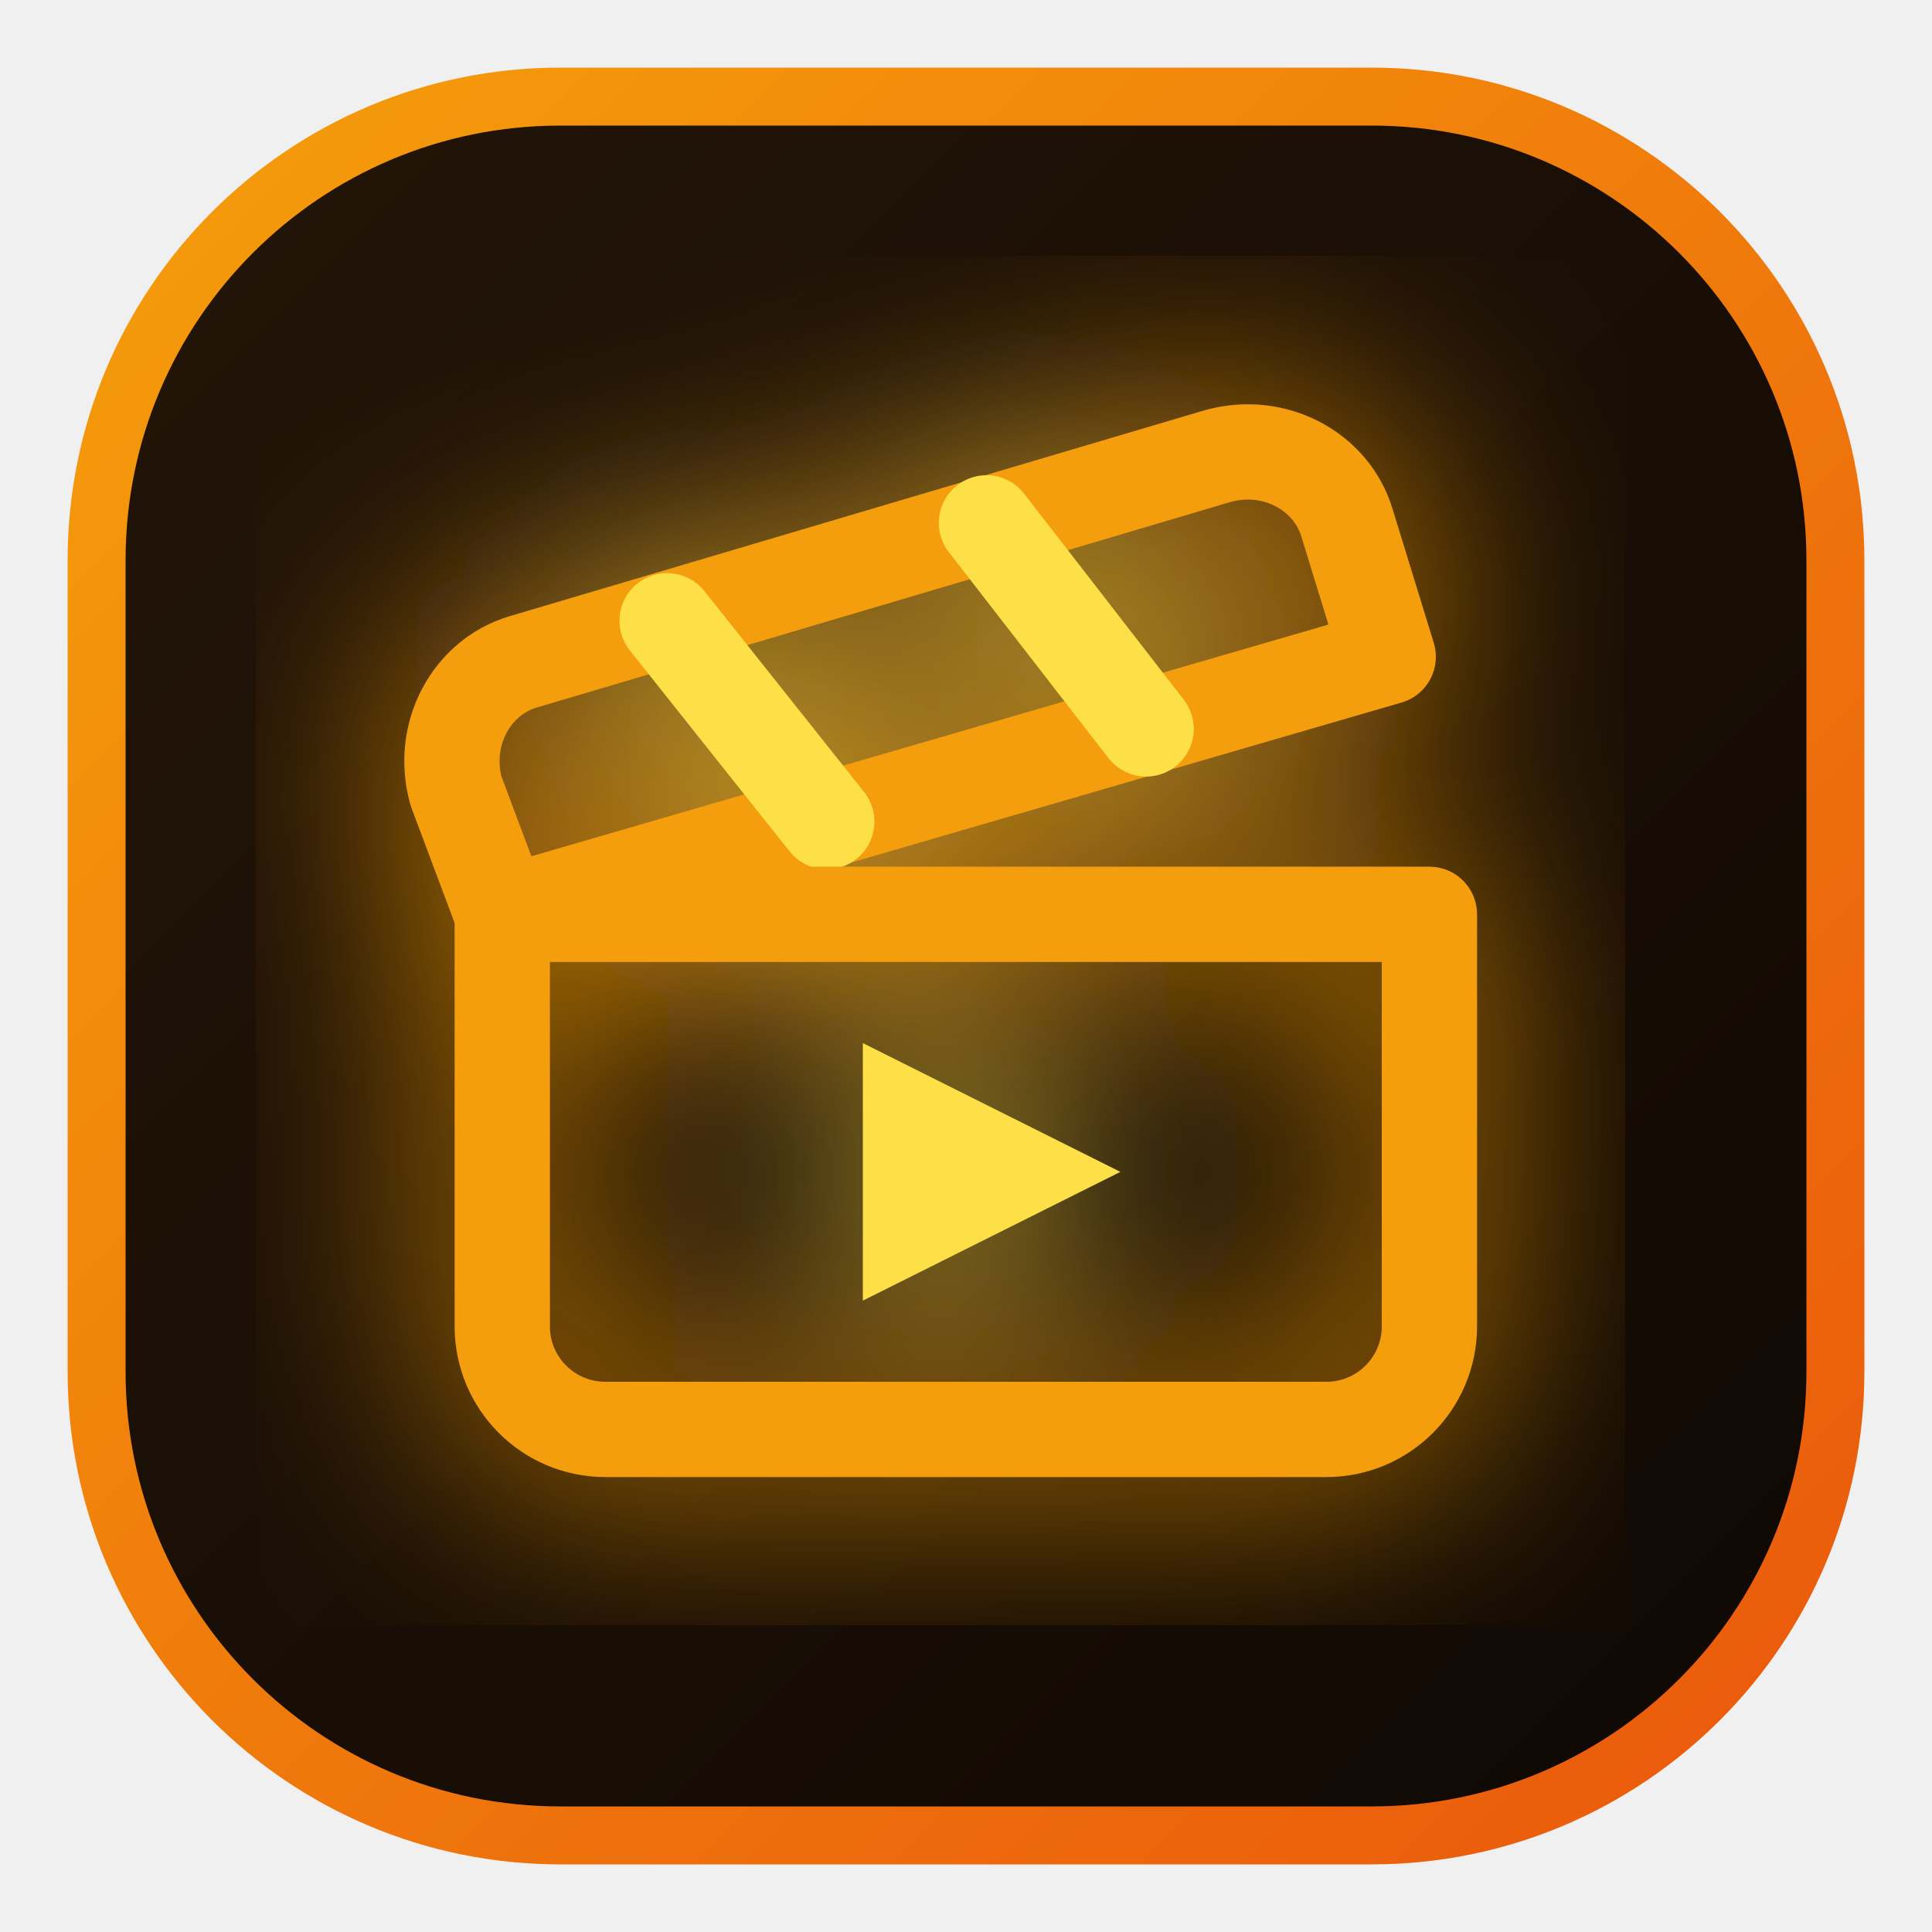
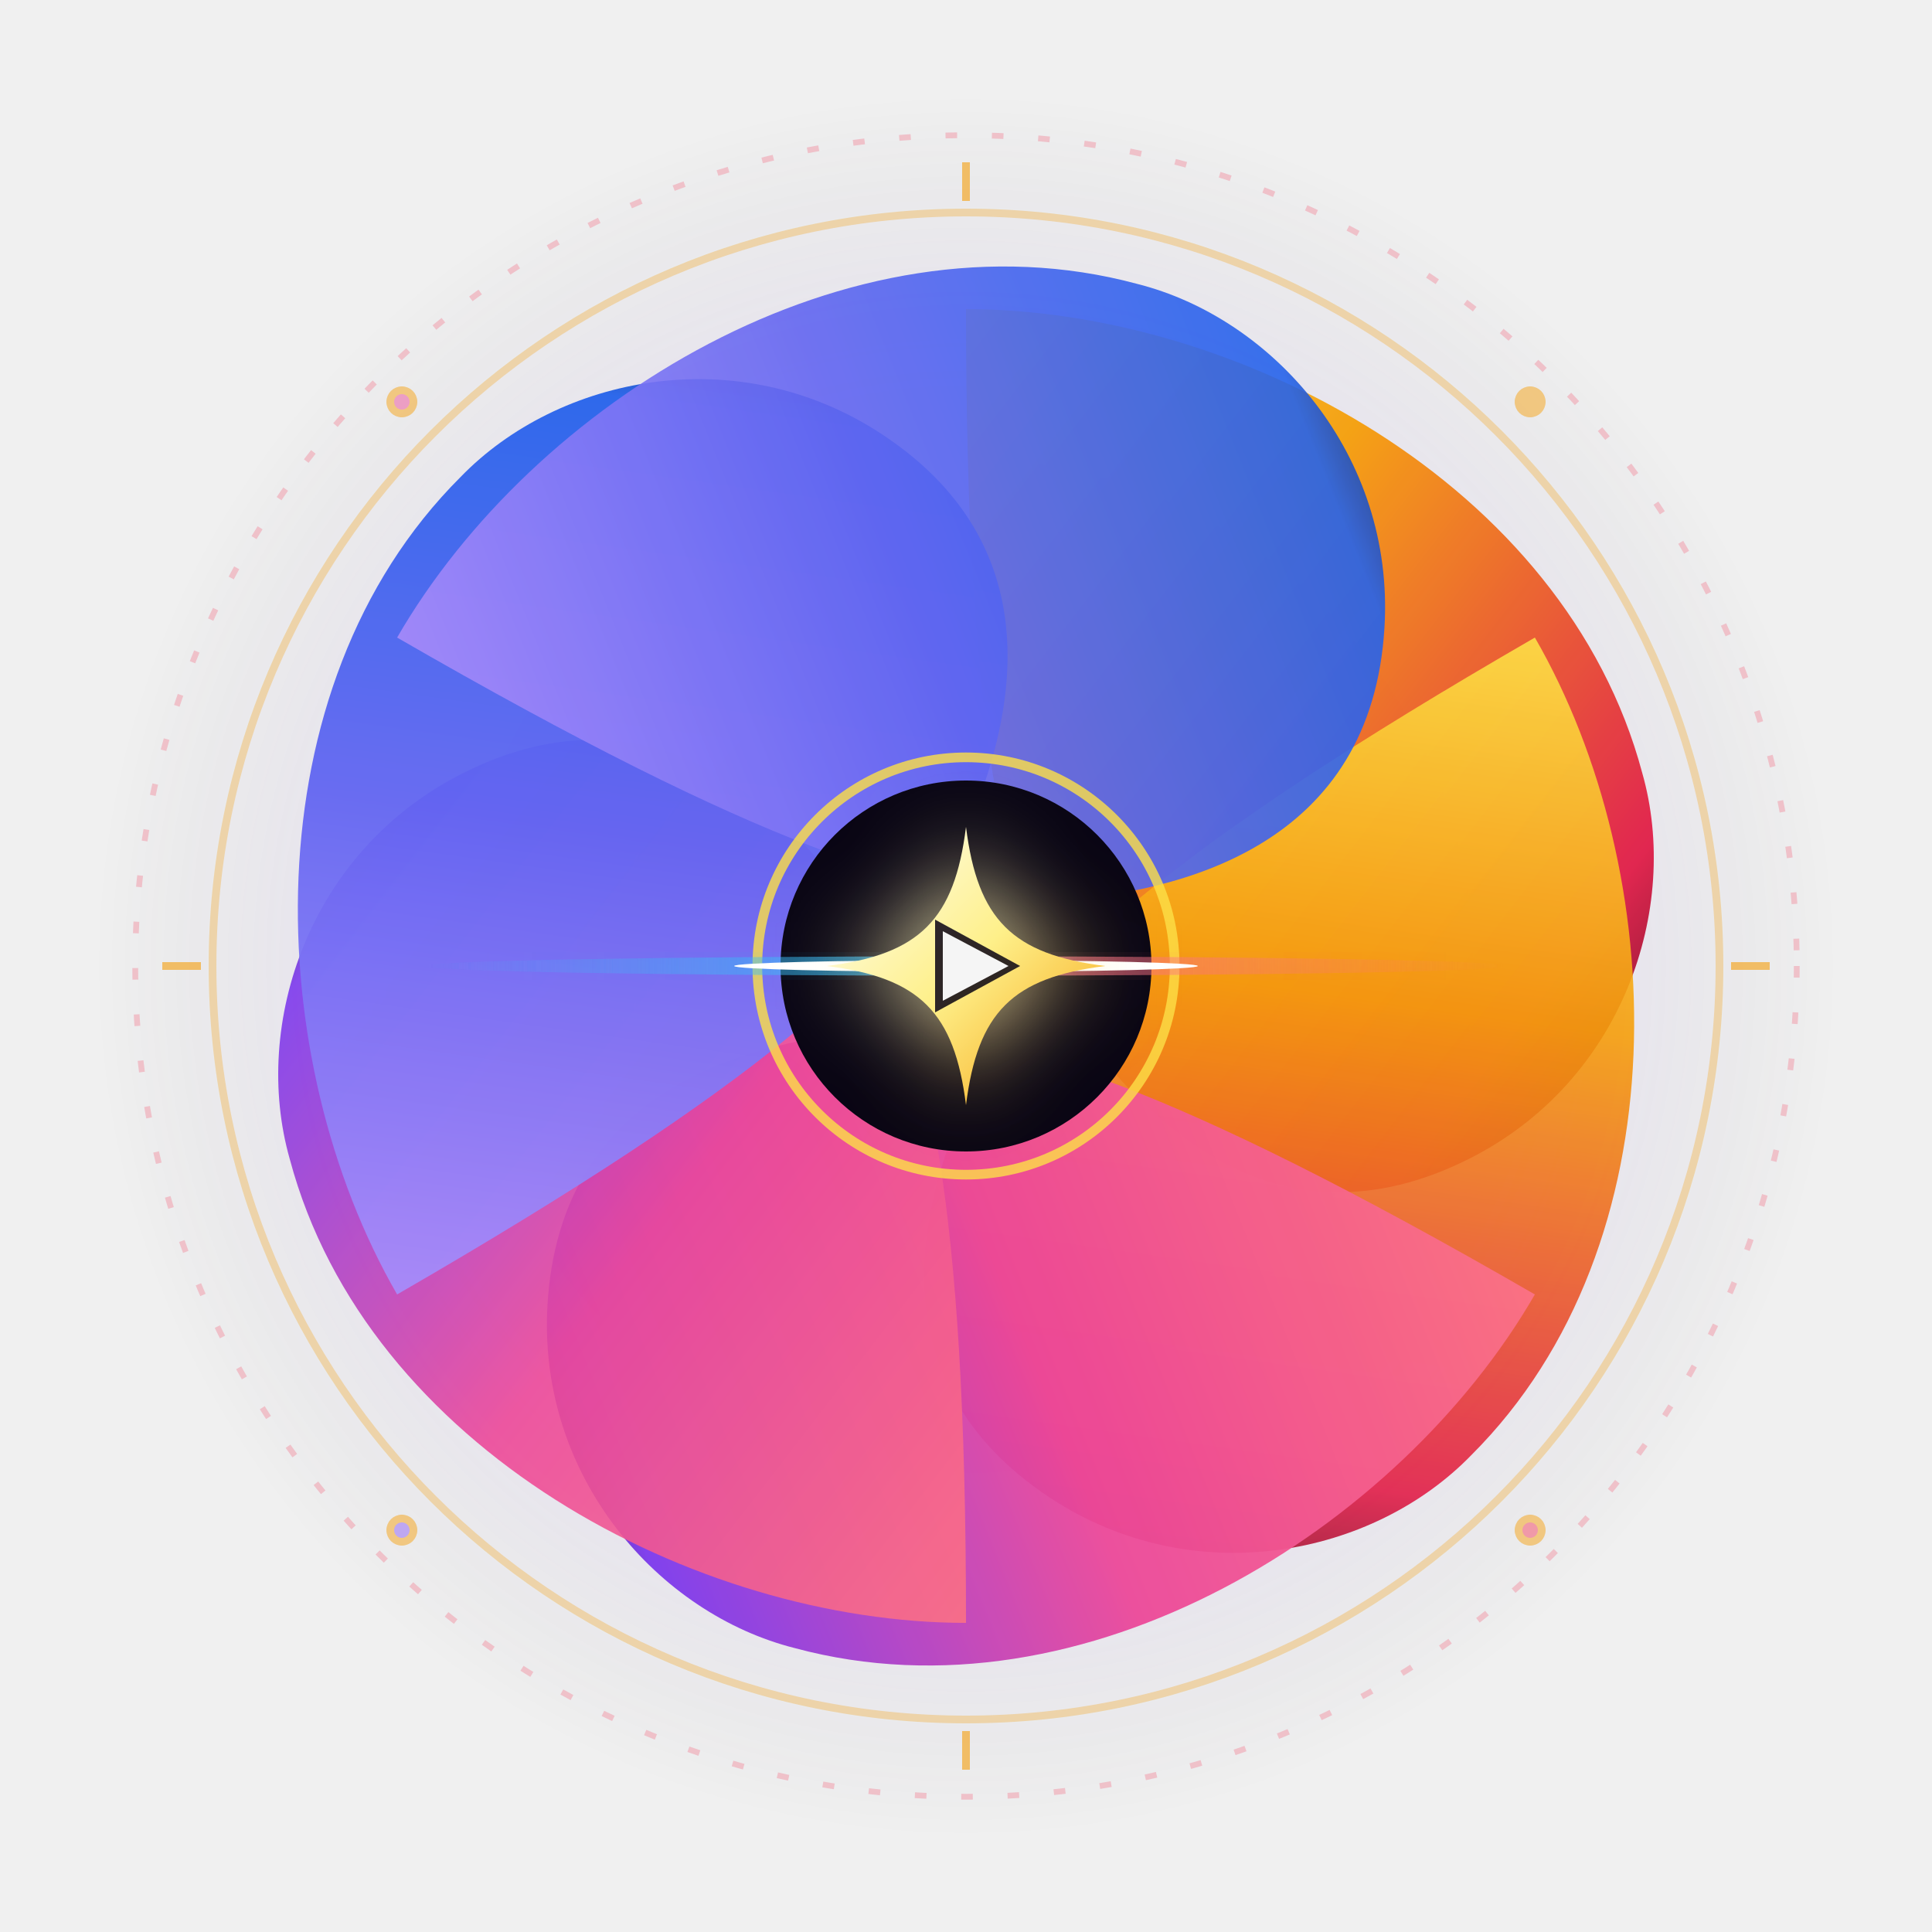
- <svg xmlns="http://www.w3.org/2000/svg" viewBox="0 0 100 100" width="100%" height="100%">
+ <svg xmlns="http://www.w3.org/2000/svg" viewBox="0 0 500 500" width="100%" height="100%">
  <defs>
-     <linearGradient id="nfBg" x1="0%" y1="0%" x2="100%" y2="100%">
-       <stop offset="0%" stop-color="#241508" />
-       <stop offset="100%" stop-color="#0f0803" />
+     <radialGradient id="nfNebulaGlow" cx="50%" cy="50%" r="50%">
+       <stop offset="0%" stop-color="#f59e0b" stop-opacity="0.25" />
+       <stop offset="40%" stop-color="#ec4899" stop-opacity="0.15" />
+       <stop offset="70%" stop-color="#8b5cf6" stop-opacity="0.08" />
+       <stop offset="100%" stop-color="#05050b" stop-opacity="0" />
+     </radialGradient>
+     <linearGradient id="bladeGrad1" x1="0%" y1="0%" x2="100%" y2="100%">
+       <stop offset="0%" stop-color="#fde047" />
+       <stop offset="35%" stop-color="#f59e0b" />
+       <stop offset="80%" stop-color="#e11d48" />
+       <stop offset="100%" stop-color="#4c0519" />
    </linearGradient>
-     <linearGradient id="nfBorder" x1="0%" y1="0%" x2="100%" y2="100%">
-       <stop offset="0%" stop-color="#f59e0b" />
-       <stop offset="100%" stop-color="#ea580c" />
+     <linearGradient id="bladeGrad2" x1="0%" y1="0%" x2="100%" y2="100%">
+       <stop offset="0%" stop-color="#fb7185" />
+       <stop offset="45%" stop-color="#ec4899" />
+       <stop offset="85%" stop-color="#7c3aed" />
+       <stop offset="100%" stop-color="#1e112a" />
+     </linearGradient>
+     <linearGradient id="bladeGrad3" x1="0%" y1="0%" x2="100%" y2="100%">
+       <stop offset="0%" stop-color="#a78bfa" />
+       <stop offset="45%" stop-color="#6366f1" />
+       <stop offset="85%" stop-color="#2563eb" />
+       <stop offset="100%" stop-color="#090d16" />
+     </linearGradient>
+     <linearGradient id="coreStarGrad" x1="0%" y1="0%" x2="100%" y2="100%">
+       <stop offset="0%" stop-color="#ffffff" />
+       <stop offset="50%" stop-color="#fef08a" />
+       <stop offset="100%" stop-color="#f59e0b" />
+     </linearGradient>
+     <linearGradient id="flareGrad" x1="0%" y1="50%" x2="100%" y2="50%">
+       <stop offset="0%" stop-color="#38bdf8" stop-opacity="0" />
+       <stop offset="40%" stop-color="#38bdf8" stop-opacity="0.6" />
+       <stop offset="50%" stop-color="#ffffff" stop-opacity="1" />
+       <stop offset="60%" stop-color="#fb7185" stop-opacity="0.6" />
+       <stop offset="100%" stop-color="#fb7185" stop-opacity="0" />
    </linearGradient>
    <filter id="nfGlow" x="-20%" y="-20%" width="140%" height="140%">
-       <feGaussianBlur stdDeviation="2.2" result="blur" />
+       <feGaussianBlur stdDeviation="8" result="blur" />
+       <feComposite in="SourceGraphic" in2="blur" operator="over" />
+     </filter>
+     <filter id="nfCoreGlow" x="-50%" y="-50%" width="200%" height="200%">
+       <feGaussianBlur stdDeviation="12" result="blur" />
      <feComposite in="SourceGraphic" in2="blur" operator="over" />
    </filter>
  </defs>
-   <rect x="5" y="5" width="90" height="90" rx="24" fill="url(#nfBg)" stroke="url(#nfBorder)" stroke-width="3" />
-   <g transform="translate(18, 18) scale(2.666)" stroke="#f59e0b" stroke-width="1.85" stroke-linecap="round" stroke-linejoin="round" fill="none" filter="url(#nfGlow)">
-     <path d="M20.2 6 3 11l-.9-2.4c-.3-1.1.3-2.2 1.3-2.5l13.5-4c1.1-.3 2.2.3 2.5 1.3Z" />
-     <path d="m6.2 5.3 3.1 3.9" stroke="#fde047" />
-     <path d="m12.4 3.4 3.1 4" stroke="#fde047" />
-     <path d="M3 11h18v8a2 2 0 0 1-2 2H5a2 2 0 0 1-2-2Z" />
-     <polygon points="10,13.5 15,16 10,18.5" fill="#fde047" stroke="none" />
+   <circle cx="250" cy="250" r="225" fill="url(#nfNebulaGlow)" />
+   <circle cx="250" cy="250" r="215" fill="none" stroke="rgba(244, 63, 94, 0.25)" stroke-width="1.5" stroke-dasharray="3 9" />
+   <circle cx="250" cy="250" r="195" fill="none" stroke="rgba(245, 158, 11, 0.3)" stroke-width="2" />
+   <g stroke="#f59e0b" stroke-width="2" opacity="0.6">
+     <line x1="250" y1="42" x2="250" y2="52" />
+     <line x1="250" y1="448" x2="250" y2="458" />
+     <line x1="42" y1="250" x2="52" y2="250" />
+     <line x1="448" y1="250" x2="458" y2="250" />
+     <circle cx="104" cy="104" r="3" fill="#ec4899" opacity="0.8" />
+     <circle cx="396" cy="104" r="3" fill="#f59e0b" opacity="0.8" />
+     <circle cx="104" cy="396" r="3" fill="#8b5cf6" opacity="0.8" />
+     <circle cx="396" cy="396" r="3" fill="#f43f5e" opacity="0.8" />
+   </g>
+   <g transform="translate(250, 250)">
+     <path d="M 0 -170               C 70 -170, 155 -125, 175 -50               C 185 -15, 170 30, 130 50               C 80 75, 45 40, 25 10               C 10 -20, 0 -60, 0 -170 Z" fill="url(#bladeGrad1)" opacity="0.95" />
+     <g transform="rotate(60)">
+       <path d="M 0 -170                 C 70 -170, 155 -125, 175 -50                 C 185 -15, 170 30, 130 50                 C 80 75, 45 40, 25 10                 C 10 -20, 0 -60, 0 -170 Z" fill="url(#bladeGrad1)" opacity="0.9" />
+     </g>
+     <g transform="rotate(120)">
+       <path d="M 0 -170                 C 70 -170, 155 -125, 175 -50                 C 185 -15, 170 30, 130 50                 C 80 75, 45 40, 25 10                 C 10 -20, 0 -60, 0 -170 Z" fill="url(#bladeGrad2)" opacity="0.95" />
+     </g>
+     <g transform="rotate(180)">
+       <path d="M 0 -170                 C 70 -170, 155 -125, 175 -50                 C 185 -15, 170 30, 130 50                 C 80 75, 45 40, 25 10                 C 10 -20, 0 -60, 0 -170 Z" fill="url(#bladeGrad2)" opacity="0.9" />
+     </g>
+     <g transform="rotate(240)">
+       <path d="M 0 -170                 C 70 -170, 155 -125, 175 -50                 C 185 -15, 170 30, 130 50                 C 80 75, 45 40, 25 10                 C 10 -20, 0 -60, 0 -170 Z" fill="url(#bladeGrad3)" opacity="0.95" />
+     </g>
+     <g transform="rotate(300)">
+       <path d="M 0 -170                 C 70 -170, 155 -125, 175 -50                 C 185 -15, 170 30, 130 50                 C 80 75, 45 40, 25 10                 C 10 -20, 0 -60, 0 -170 Z" fill="url(#bladeGrad3)" opacity="0.9" />
+     </g>
+     <circle cx="0" cy="0" r="54" fill="none" stroke="#fde047" stroke-width="2.5" opacity="0.8" />
+     <circle cx="0" cy="0" r="48" fill="#090514" />
+     <ellipse cx="0" cy="0" rx="140" ry="2.5" fill="url(#flareGrad)" filter="url(#nfGlow)" />
+     <ellipse cx="0" cy="0" rx="60" ry="1.5" fill="#ffffff" />
+     <g filter="url(#nfCoreGlow)">
+       <path d="M 0 -36                 C 3 -12, 12 -3, 36 0                 C 12 3, 3 12, 0 36                 C -3 12, -12 3, -36 0                 C -12 -3, -3 -12, 0 -36 Z" fill="url(#coreStarGrad)" />
+       <polygon points="-8,-12 14,0 -8,12" fill="#090514" opacity="0.85" />
+       <polygon points="-6,-9 11,0 -6,9" fill="#ffffff" opacity="0.95" />
+     </g>
  </g>
</svg>
